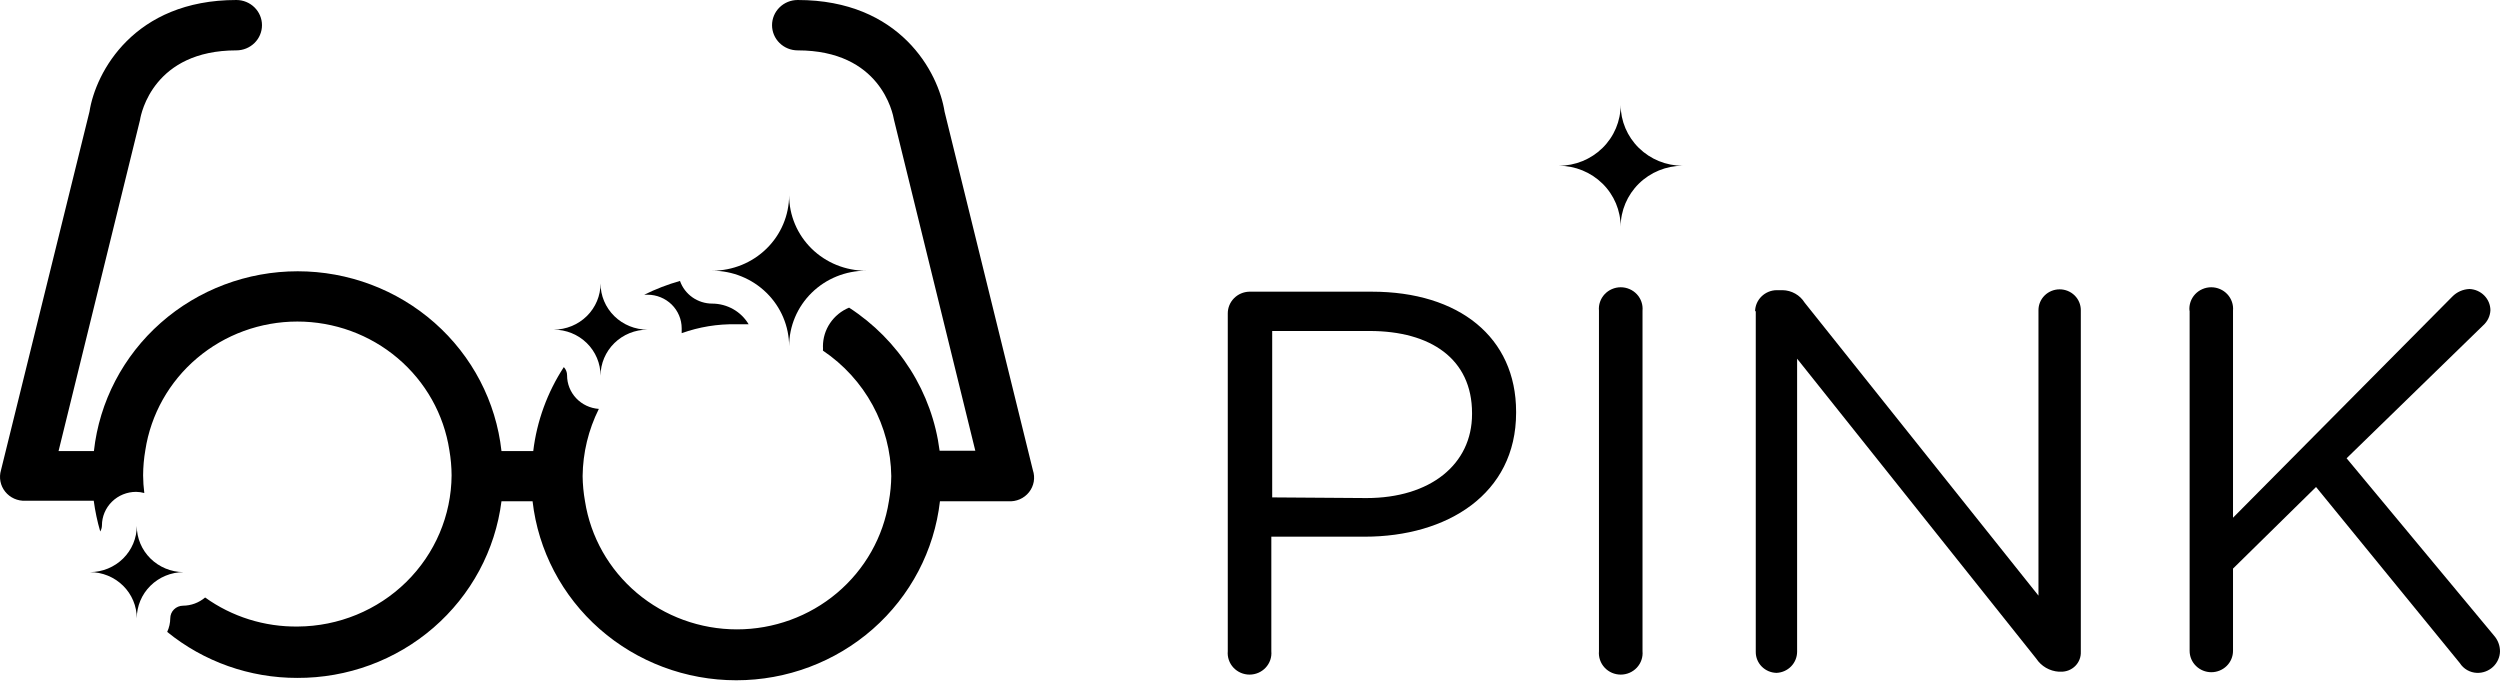
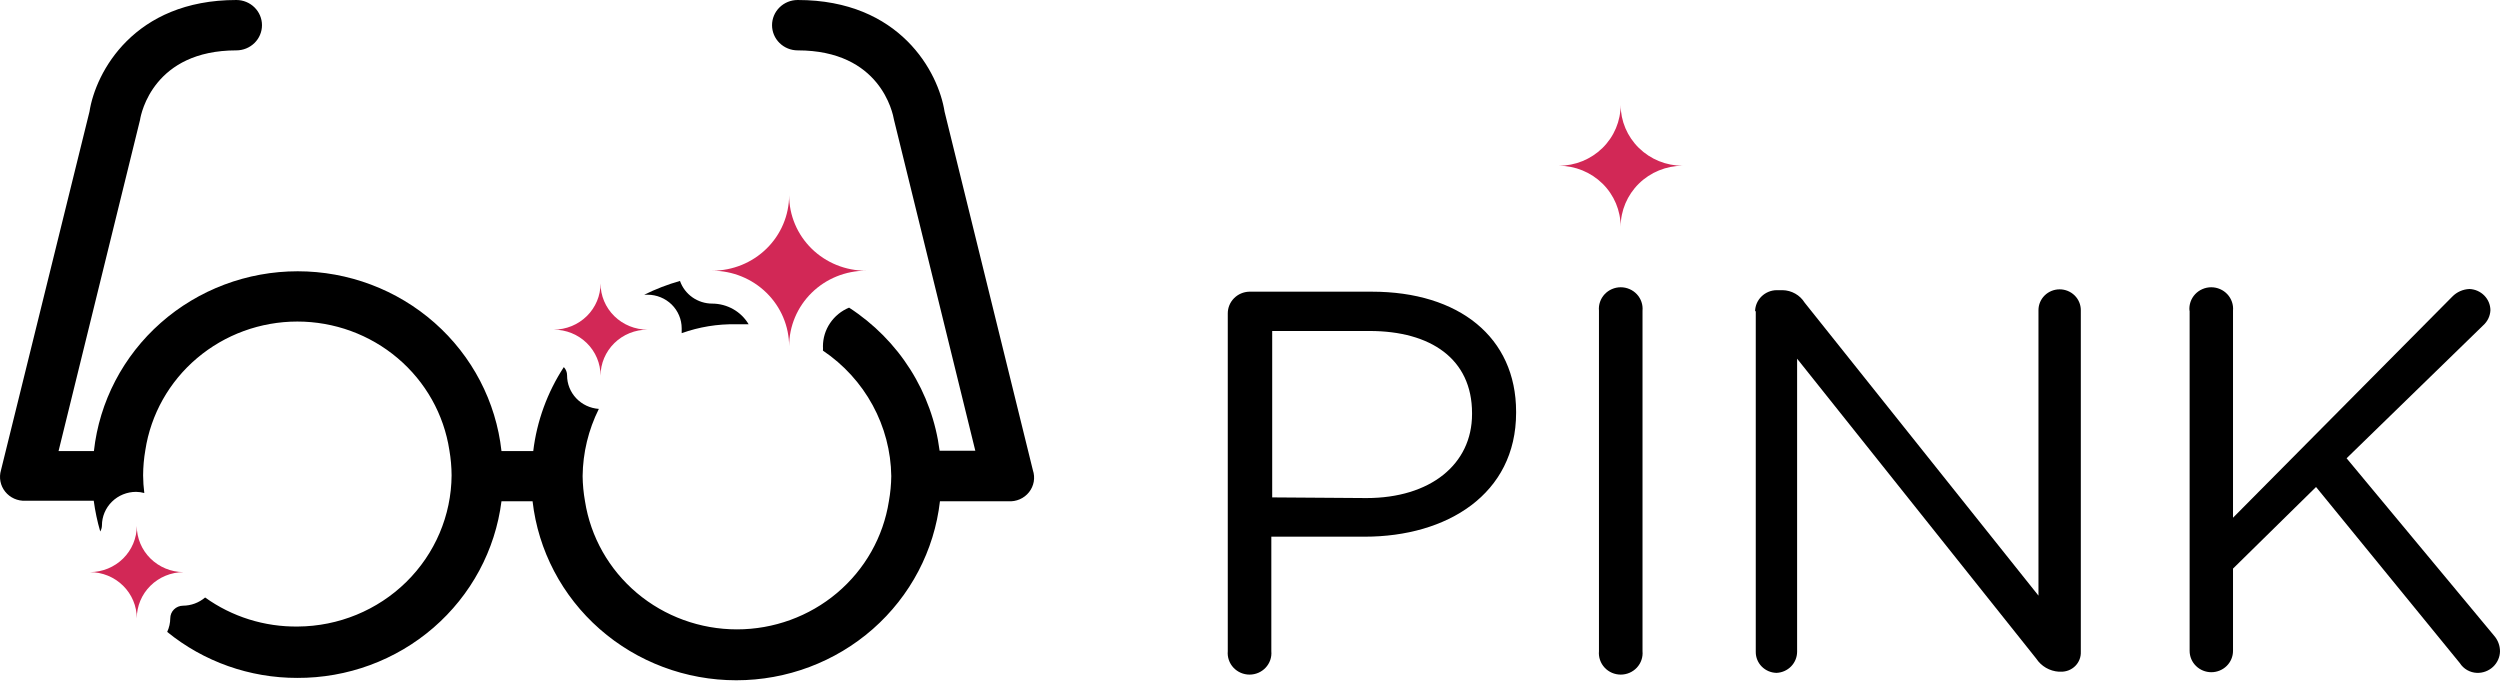
<svg xmlns="http://www.w3.org/2000/svg" width="147" height="40" viewBox="0 0 147 40" fill="none">
  <path d="M72.193 18.425C72.193 18.092 72.326 17.773 72.562 17.535C72.799 17.297 73.12 17.159 73.459 17.151H80.67C85.783 17.151 89.147 19.827 89.147 24.211V24.27C89.147 29.069 85.07 31.557 80.248 31.557H74.754V38.291C74.77 38.466 74.749 38.642 74.692 38.808C74.634 38.974 74.543 39.127 74.422 39.256C74.302 39.386 74.155 39.489 73.992 39.56C73.829 39.63 73.652 39.667 73.474 39.667C73.295 39.667 73.119 39.63 72.956 39.56C72.793 39.489 72.646 39.386 72.525 39.256C72.405 39.127 72.313 38.974 72.256 38.808C72.199 38.642 72.177 38.466 72.193 38.291V18.425ZM80.349 29.286C84.095 29.286 86.556 27.311 86.556 24.349V24.29C86.556 21.111 84.135 19.462 80.53 19.462H74.805V29.247L80.349 29.286Z" fill="currentColor" />
  <path d="M94.019 18.267C94.003 18.092 94.024 17.916 94.082 17.75C94.139 17.584 94.231 17.431 94.351 17.302C94.471 17.173 94.618 17.069 94.781 16.999C94.944 16.928 95.121 16.891 95.299 16.891C95.478 16.891 95.654 16.928 95.817 16.999C95.981 17.069 96.127 17.173 96.248 17.302C96.368 17.431 96.46 17.584 96.517 17.75C96.574 17.916 96.596 18.092 96.58 18.267V38.291C96.596 38.466 96.574 38.642 96.517 38.808C96.46 38.974 96.368 39.127 96.248 39.256C96.127 39.386 95.981 39.489 95.817 39.56C95.654 39.63 95.478 39.667 95.299 39.667C95.121 39.667 94.944 39.63 94.781 39.56C94.618 39.489 94.471 39.386 94.351 39.256C94.231 39.127 94.139 38.974 94.082 38.808C94.024 38.642 94.003 38.466 94.019 38.291V18.267Z" fill="currentColor" />
  <path d="M103.199 18.297C103.206 17.97 103.343 17.659 103.579 17.429C103.815 17.199 104.132 17.067 104.464 17.062H104.816C105.077 17.067 105.332 17.137 105.559 17.265C105.785 17.392 105.975 17.574 106.111 17.793L119.862 35.023V18.237C119.862 17.913 119.993 17.601 120.226 17.372C120.46 17.142 120.777 17.013 121.107 17.013C121.437 17.013 121.754 17.142 121.988 17.372C122.221 17.601 122.352 17.913 122.352 18.237V38.331C122.358 38.484 122.332 38.636 122.275 38.778C122.219 38.921 122.134 39.051 122.025 39.16C121.916 39.269 121.785 39.355 121.641 39.413C121.497 39.47 121.343 39.499 121.187 39.496H121.057C120.79 39.478 120.531 39.399 120.301 39.265C120.071 39.131 119.876 38.947 119.731 38.726L105.67 21.091V38.331C105.667 38.649 105.541 38.954 105.317 39.184C105.093 39.413 104.788 39.55 104.464 39.565C104.136 39.56 103.823 39.427 103.593 39.196C103.363 38.965 103.236 38.654 103.239 38.331V18.297H103.199Z" fill="currentColor" />
  <path d="M128.74 18.267C128.724 18.092 128.746 17.916 128.803 17.75C128.86 17.584 128.952 17.431 129.072 17.302C129.193 17.173 129.339 17.069 129.503 16.999C129.666 16.928 129.842 16.891 130.021 16.891C130.199 16.891 130.376 16.928 130.539 16.999C130.702 17.069 130.849 17.173 130.969 17.302C131.09 17.431 131.181 17.584 131.238 17.75C131.296 17.916 131.317 18.092 131.301 18.267V30.442L144.198 17.438C144.462 17.168 144.822 17.009 145.202 16.993C145.531 17.006 145.842 17.142 146.072 17.373C146.302 17.605 146.433 17.914 146.437 18.237C146.43 18.405 146.389 18.571 146.317 18.723C146.245 18.876 146.142 19.012 146.016 19.126L137.98 26.946L146.648 37.373C146.875 37.631 147 37.96 147 38.301C146.996 38.472 146.958 38.64 146.887 38.796C146.817 38.953 146.716 39.093 146.59 39.211C146.464 39.328 146.315 39.42 146.153 39.481C145.991 39.542 145.818 39.57 145.644 39.565C145.442 39.557 145.245 39.501 145.07 39.401C144.895 39.301 144.747 39.161 144.64 38.992L136.183 28.635L131.301 33.433V38.272C131.301 38.436 131.268 38.599 131.204 38.752C131.14 38.904 131.046 39.042 130.928 39.158C130.809 39.275 130.669 39.367 130.514 39.43C130.359 39.493 130.193 39.526 130.026 39.526C129.858 39.526 129.692 39.493 129.538 39.43C129.383 39.367 129.242 39.275 129.124 39.158C129.005 39.042 128.911 38.904 128.847 38.752C128.783 38.599 128.75 38.436 128.75 38.272V18.267H128.74Z" fill="currentColor" />
-   <path d="M98.94 9.746C97.975 9.746 97.049 9.369 96.365 8.699C95.682 8.029 95.297 7.12 95.294 6.171C95.294 7.119 94.911 8.028 94.229 8.699C93.547 9.369 92.623 9.746 91.658 9.746C92.623 9.748 93.548 10.127 94.23 10.799C94.911 11.471 95.294 12.381 95.294 13.33C95.297 12.38 95.682 11.47 96.365 10.798C97.048 10.127 97.974 9.748 98.94 9.746Z" fill="currentColor" />
+   <path d="M98.94 9.746C97.975 9.746 97.049 9.369 96.365 8.699C95.682 8.029 95.297 7.12 95.294 6.171C95.294 7.119 94.911 8.028 94.229 8.699C93.547 9.369 92.623 9.746 91.658 9.746C92.623 9.748 93.548 10.127 94.23 10.799C94.911 11.471 95.294 12.381 95.294 13.33C95.297 12.38 95.682 11.47 96.365 10.798C97.048 10.127 97.974 9.748 98.94 9.746Z" fill="#D22856" />
  <path d="M43.287 19.067C43.538 19.067 43.779 19.067 44.02 19.067C43.802 18.699 43.49 18.393 43.115 18.18C42.739 17.967 42.314 17.854 41.881 17.852C41.463 17.852 41.055 17.723 40.715 17.484C40.375 17.245 40.119 16.908 39.983 16.519C39.259 16.724 38.556 16.995 37.883 17.329H38.074C38.607 17.329 39.118 17.537 39.495 17.907C39.871 18.278 40.083 18.78 40.083 19.304C40.088 19.399 40.088 19.495 40.083 19.59C41.109 19.223 42.195 19.045 43.287 19.067Z" fill="currentColor" />
  <path d="M60.733 27.647L55.541 6.566C55.179 4.246 52.929 0 46.903 0C46.503 0 46.12 0.156 45.837 0.434C45.555 0.712 45.396 1.088 45.396 1.481C45.396 1.874 45.555 2.251 45.837 2.528C46.12 2.806 46.503 2.962 46.903 2.962C51.774 2.962 52.497 6.645 52.568 7.05L57.348 26.502H55.249C55.032 24.805 54.444 23.174 53.525 21.722C52.606 20.27 51.378 19.031 49.926 18.089C49.471 18.277 49.083 18.593 48.81 18.997C48.536 19.401 48.39 19.875 48.389 20.36C48.395 20.446 48.395 20.531 48.389 20.617C49.611 21.44 50.613 22.54 51.312 23.824C52.011 25.107 52.387 26.537 52.407 27.993C52.401 28.489 52.354 28.985 52.266 29.474C51.938 31.571 50.856 33.484 49.217 34.866C47.579 36.247 45.491 37.007 43.332 37.007C41.173 37.007 39.086 36.247 37.447 34.866C35.809 33.484 34.727 31.571 34.398 29.474C34.311 28.985 34.264 28.489 34.258 27.993C34.273 26.623 34.599 25.274 35.212 24.043C34.704 24.008 34.228 23.785 33.881 23.418C33.535 23.052 33.342 22.569 33.344 22.068C33.345 21.889 33.277 21.716 33.153 21.585C32.181 23.075 31.566 24.763 31.355 26.521H29.487C29.166 23.617 27.766 20.932 25.554 18.981C23.343 17.03 20.476 15.951 17.504 15.951C14.533 15.951 11.666 17.03 9.455 18.981C7.243 20.932 5.843 23.617 5.522 26.521H3.443L8.234 7.05C8.294 6.645 9.047 2.962 13.899 2.962C14.298 2.962 14.681 2.806 14.964 2.528C15.246 2.251 15.405 1.874 15.405 1.481C15.405 1.088 15.246 0.712 14.964 0.434C14.681 0.156 14.298 0 13.899 0C7.872 0 5.623 4.246 5.261 6.566L0.058 27.647C-0.006 27.862 -0.017 28.088 0.026 28.308C0.068 28.528 0.164 28.734 0.305 28.91C0.445 29.086 0.627 29.226 0.834 29.319C1.041 29.412 1.267 29.455 1.495 29.444H5.512C5.594 30.055 5.721 30.659 5.894 31.251C5.957 31.143 5.992 31.021 5.994 30.896C5.994 30.372 6.206 29.87 6.583 29.499C6.959 29.129 7.47 28.921 8.003 28.921C8.166 28.923 8.328 28.946 8.485 28.99C8.441 28.646 8.418 28.3 8.415 27.953C8.417 27.457 8.461 26.962 8.545 26.472C8.867 24.368 9.946 22.447 11.587 21.059C13.227 19.67 15.32 18.907 17.484 18.907C19.649 18.907 21.742 19.67 23.382 21.059C25.022 22.447 26.102 24.368 26.423 26.472C26.508 26.962 26.551 27.457 26.554 27.953C26.538 30.305 25.581 32.557 23.889 34.22C22.197 35.883 19.907 36.824 17.515 36.84C15.556 36.866 13.642 36.267 12.061 35.132C11.698 35.441 11.235 35.613 10.755 35.615C10.557 35.618 10.368 35.697 10.229 35.836C10.09 35.974 10.012 36.161 10.012 36.356C10.009 36.632 9.947 36.905 9.831 37.156C11.98 38.907 14.684 39.864 17.474 39.861C20.422 39.874 23.273 38.824 25.486 36.91C27.7 34.995 29.123 32.35 29.487 29.474H31.315C31.646 32.369 33.05 35.043 35.259 36.985C37.469 38.927 40.328 40 43.292 40C46.256 40 49.115 38.927 51.325 36.985C53.534 35.043 54.938 32.369 55.269 29.474H59.287C59.519 29.49 59.752 29.45 59.965 29.357C60.177 29.264 60.364 29.121 60.507 28.94C60.65 28.76 60.745 28.547 60.785 28.322C60.824 28.096 60.806 27.864 60.733 27.647Z" fill="currentColor" />
-   <path d="M50.92 15.917C50.327 15.918 49.74 15.805 49.191 15.582C48.643 15.36 48.145 15.034 47.725 14.622C47.305 14.21 46.972 13.721 46.745 13.182C46.518 12.644 46.401 12.066 46.401 11.483C46.398 12.66 45.921 13.788 45.073 14.619C44.226 15.45 43.078 15.917 41.881 15.917C43.079 15.919 44.227 16.389 45.074 17.221C45.921 18.054 46.398 19.183 46.401 20.36C46.401 19.182 46.877 18.052 47.724 17.218C48.572 16.385 49.722 15.917 50.92 15.917Z" fill="currentColor" />
-   <path d="M38.074 19.383C37.342 19.383 36.639 19.097 36.121 18.587C35.603 18.078 35.312 17.387 35.312 16.667C35.312 17.386 35.023 18.075 34.507 18.584C33.991 19.093 33.291 19.38 32.56 19.383C33.29 19.383 33.99 19.668 34.506 20.175C35.022 20.682 35.312 21.371 35.312 22.088C35.315 21.37 35.607 20.682 36.125 20.174C36.643 19.667 37.344 19.383 38.074 19.383Z" fill="currentColor" />
-   <path d="M10.785 33.641C10.056 33.636 9.359 33.347 8.845 32.838C8.331 32.33 8.043 31.642 8.043 30.925C8.043 31.644 7.753 32.333 7.238 32.842C6.722 33.351 6.022 33.638 5.291 33.641C6.022 33.643 6.722 33.931 7.238 34.44C7.753 34.948 8.043 35.638 8.043 36.356C8.043 35.639 8.331 34.952 8.845 34.443C9.359 33.934 10.056 33.646 10.785 33.641Z" fill="currentColor" />
+   <path d="M50.92 15.917C50.327 15.918 49.74 15.805 49.191 15.582C48.643 15.36 48.145 15.034 47.725 14.622C47.305 14.21 46.972 13.721 46.745 13.182C46.518 12.644 46.401 12.066 46.401 11.483C46.398 12.66 45.921 13.788 45.073 14.619C44.226 15.45 43.078 15.917 41.881 15.917C43.079 15.919 44.227 16.389 45.074 17.221C45.921 18.054 46.398 19.183 46.401 20.36C46.401 19.182 46.877 18.052 47.724 17.218C48.572 16.385 49.722 15.917 50.92 15.917Z" fill="#D22856" />
+   <path d="M38.074 19.383C37.342 19.383 36.639 19.097 36.121 18.587C35.603 18.078 35.312 17.387 35.312 16.667C35.312 17.386 35.023 18.075 34.507 18.584C33.991 19.093 33.291 19.38 32.56 19.383C33.29 19.383 33.99 19.668 34.506 20.175C35.022 20.682 35.312 21.371 35.312 22.088C35.315 21.37 35.607 20.682 36.125 20.174C36.643 19.667 37.344 19.383 38.074 19.383Z" fill="#D22856" />
+   <path d="M10.785 33.641C10.056 33.636 9.359 33.347 8.845 32.838C8.331 32.33 8.043 31.642 8.043 30.925C8.043 31.644 7.753 32.333 7.238 32.842C6.722 33.351 6.022 33.638 5.291 33.641C6.022 33.643 6.722 33.931 7.238 34.44C7.753 34.948 8.043 35.638 8.043 36.356C8.043 35.639 8.331 34.952 8.845 34.443C9.359 33.934 10.056 33.646 10.785 33.641Z" fill="#D22856" />
</svg>
